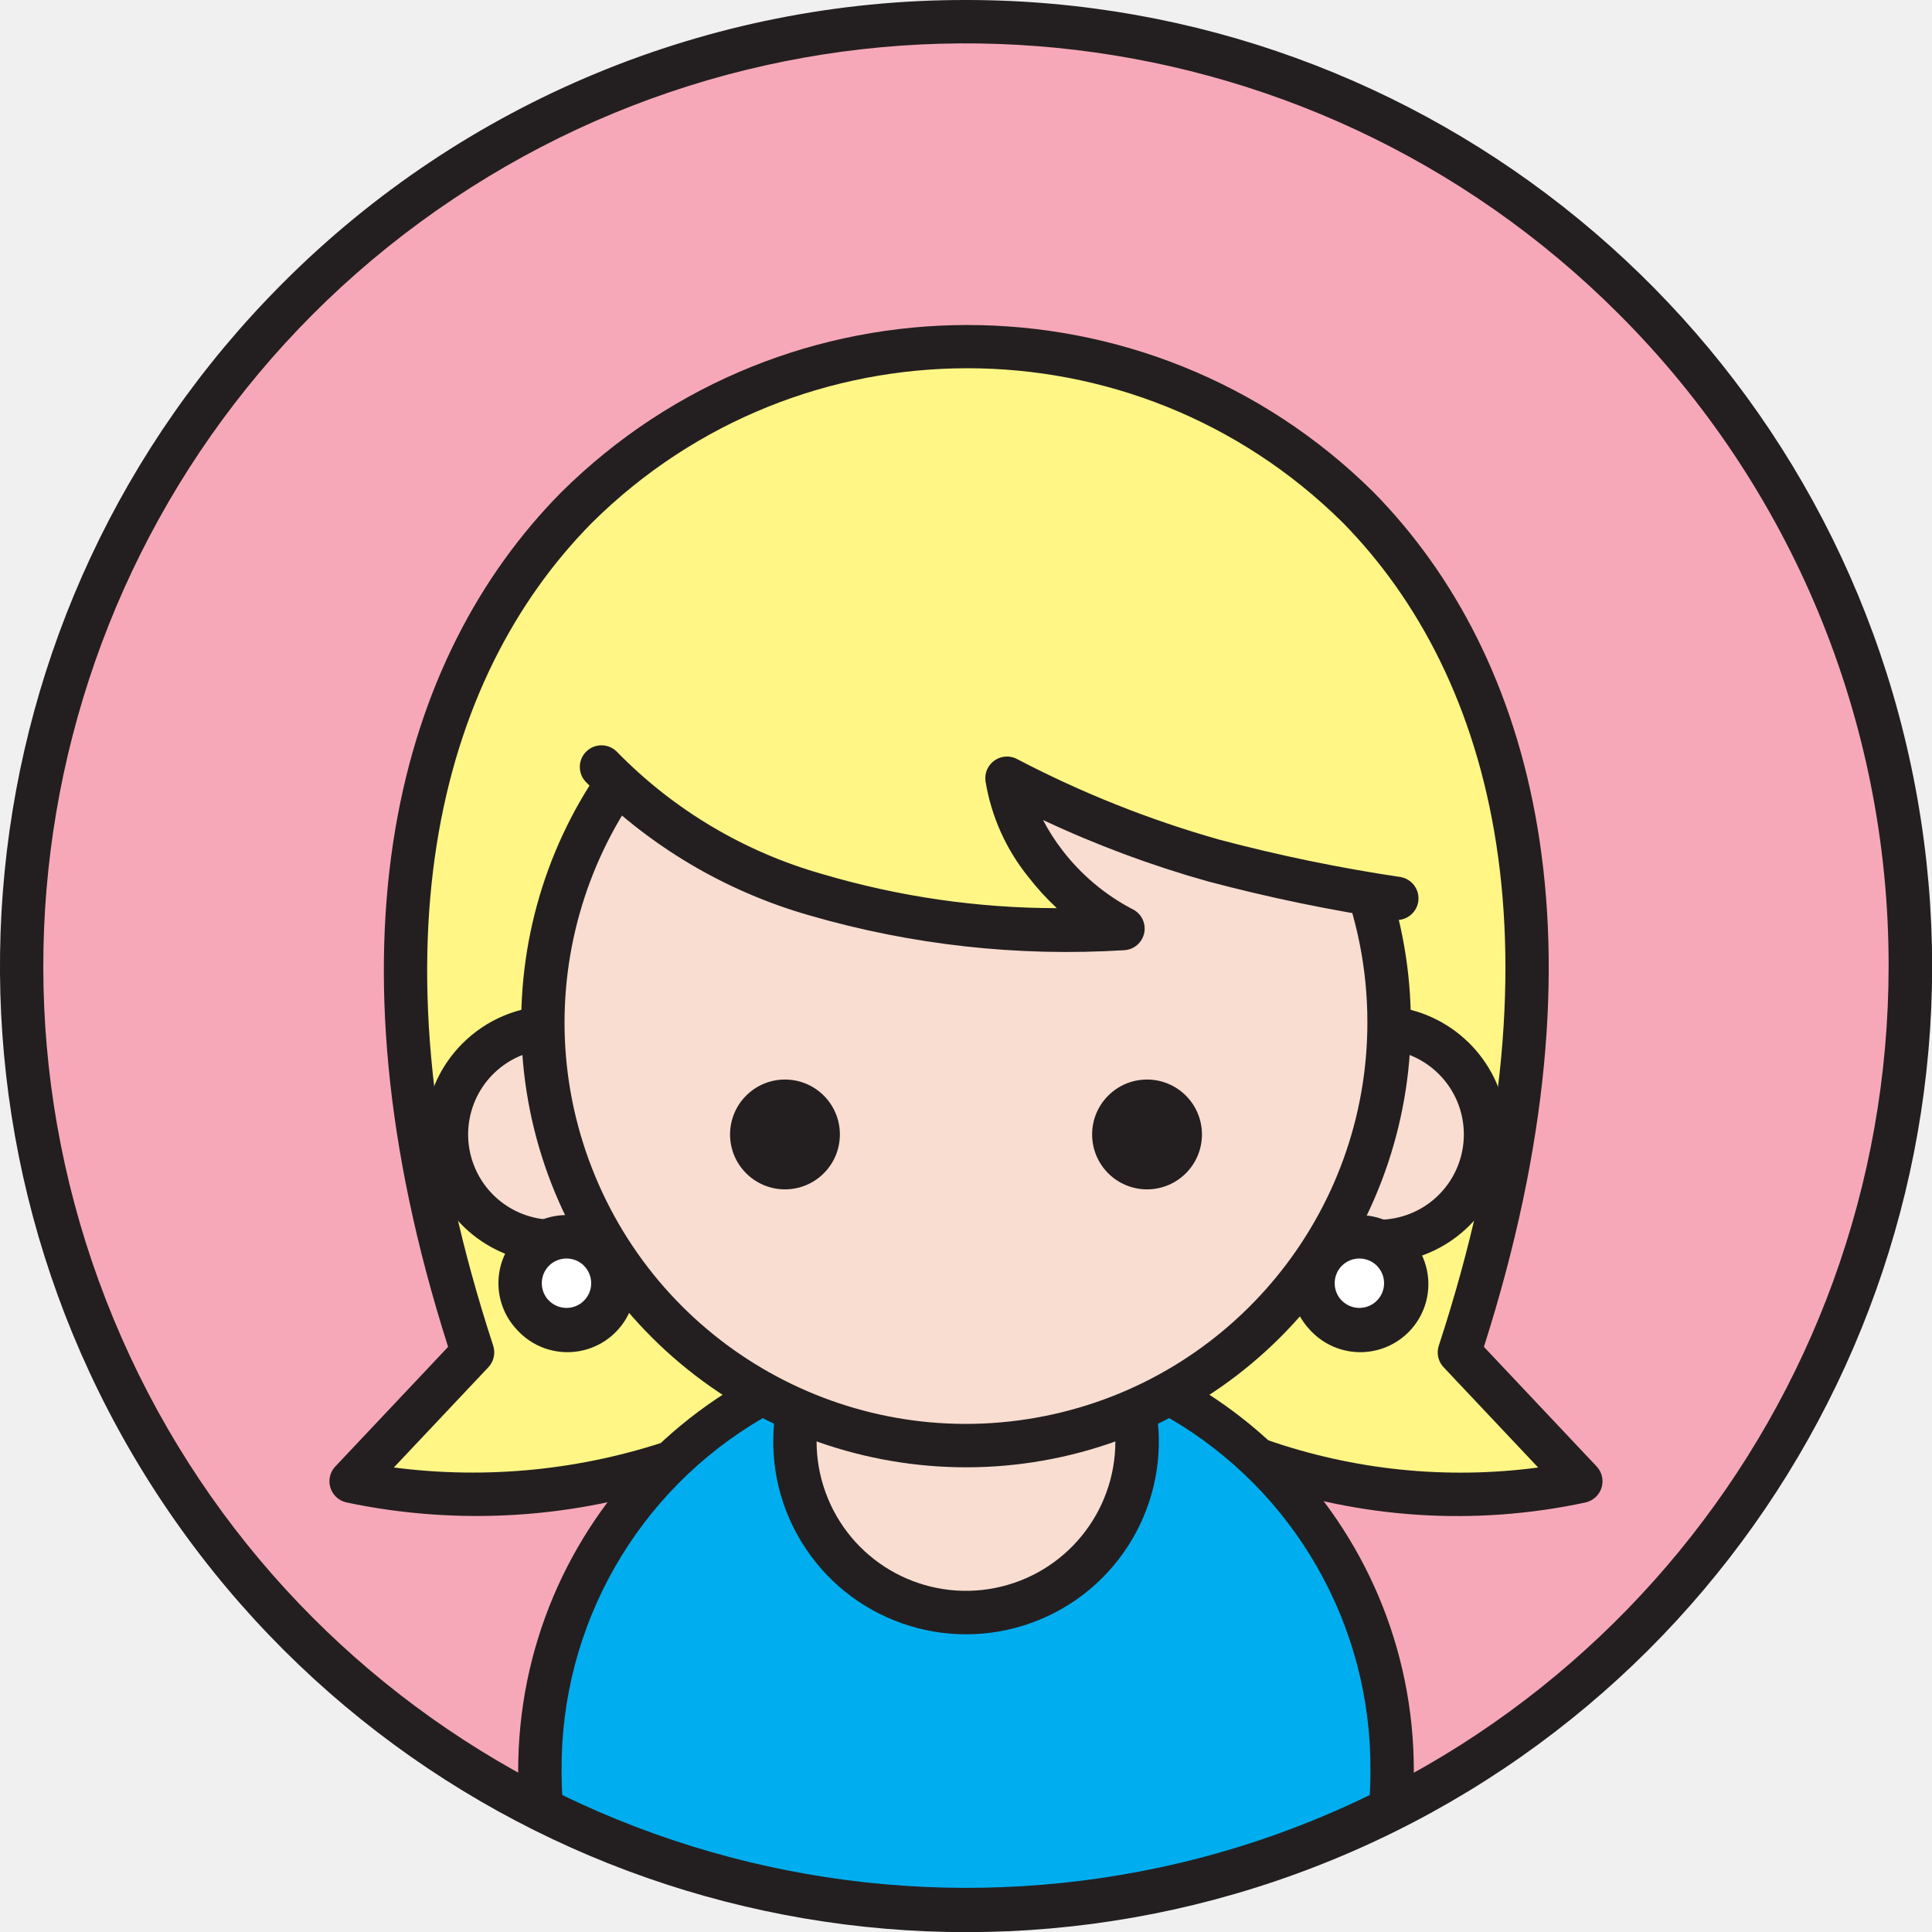
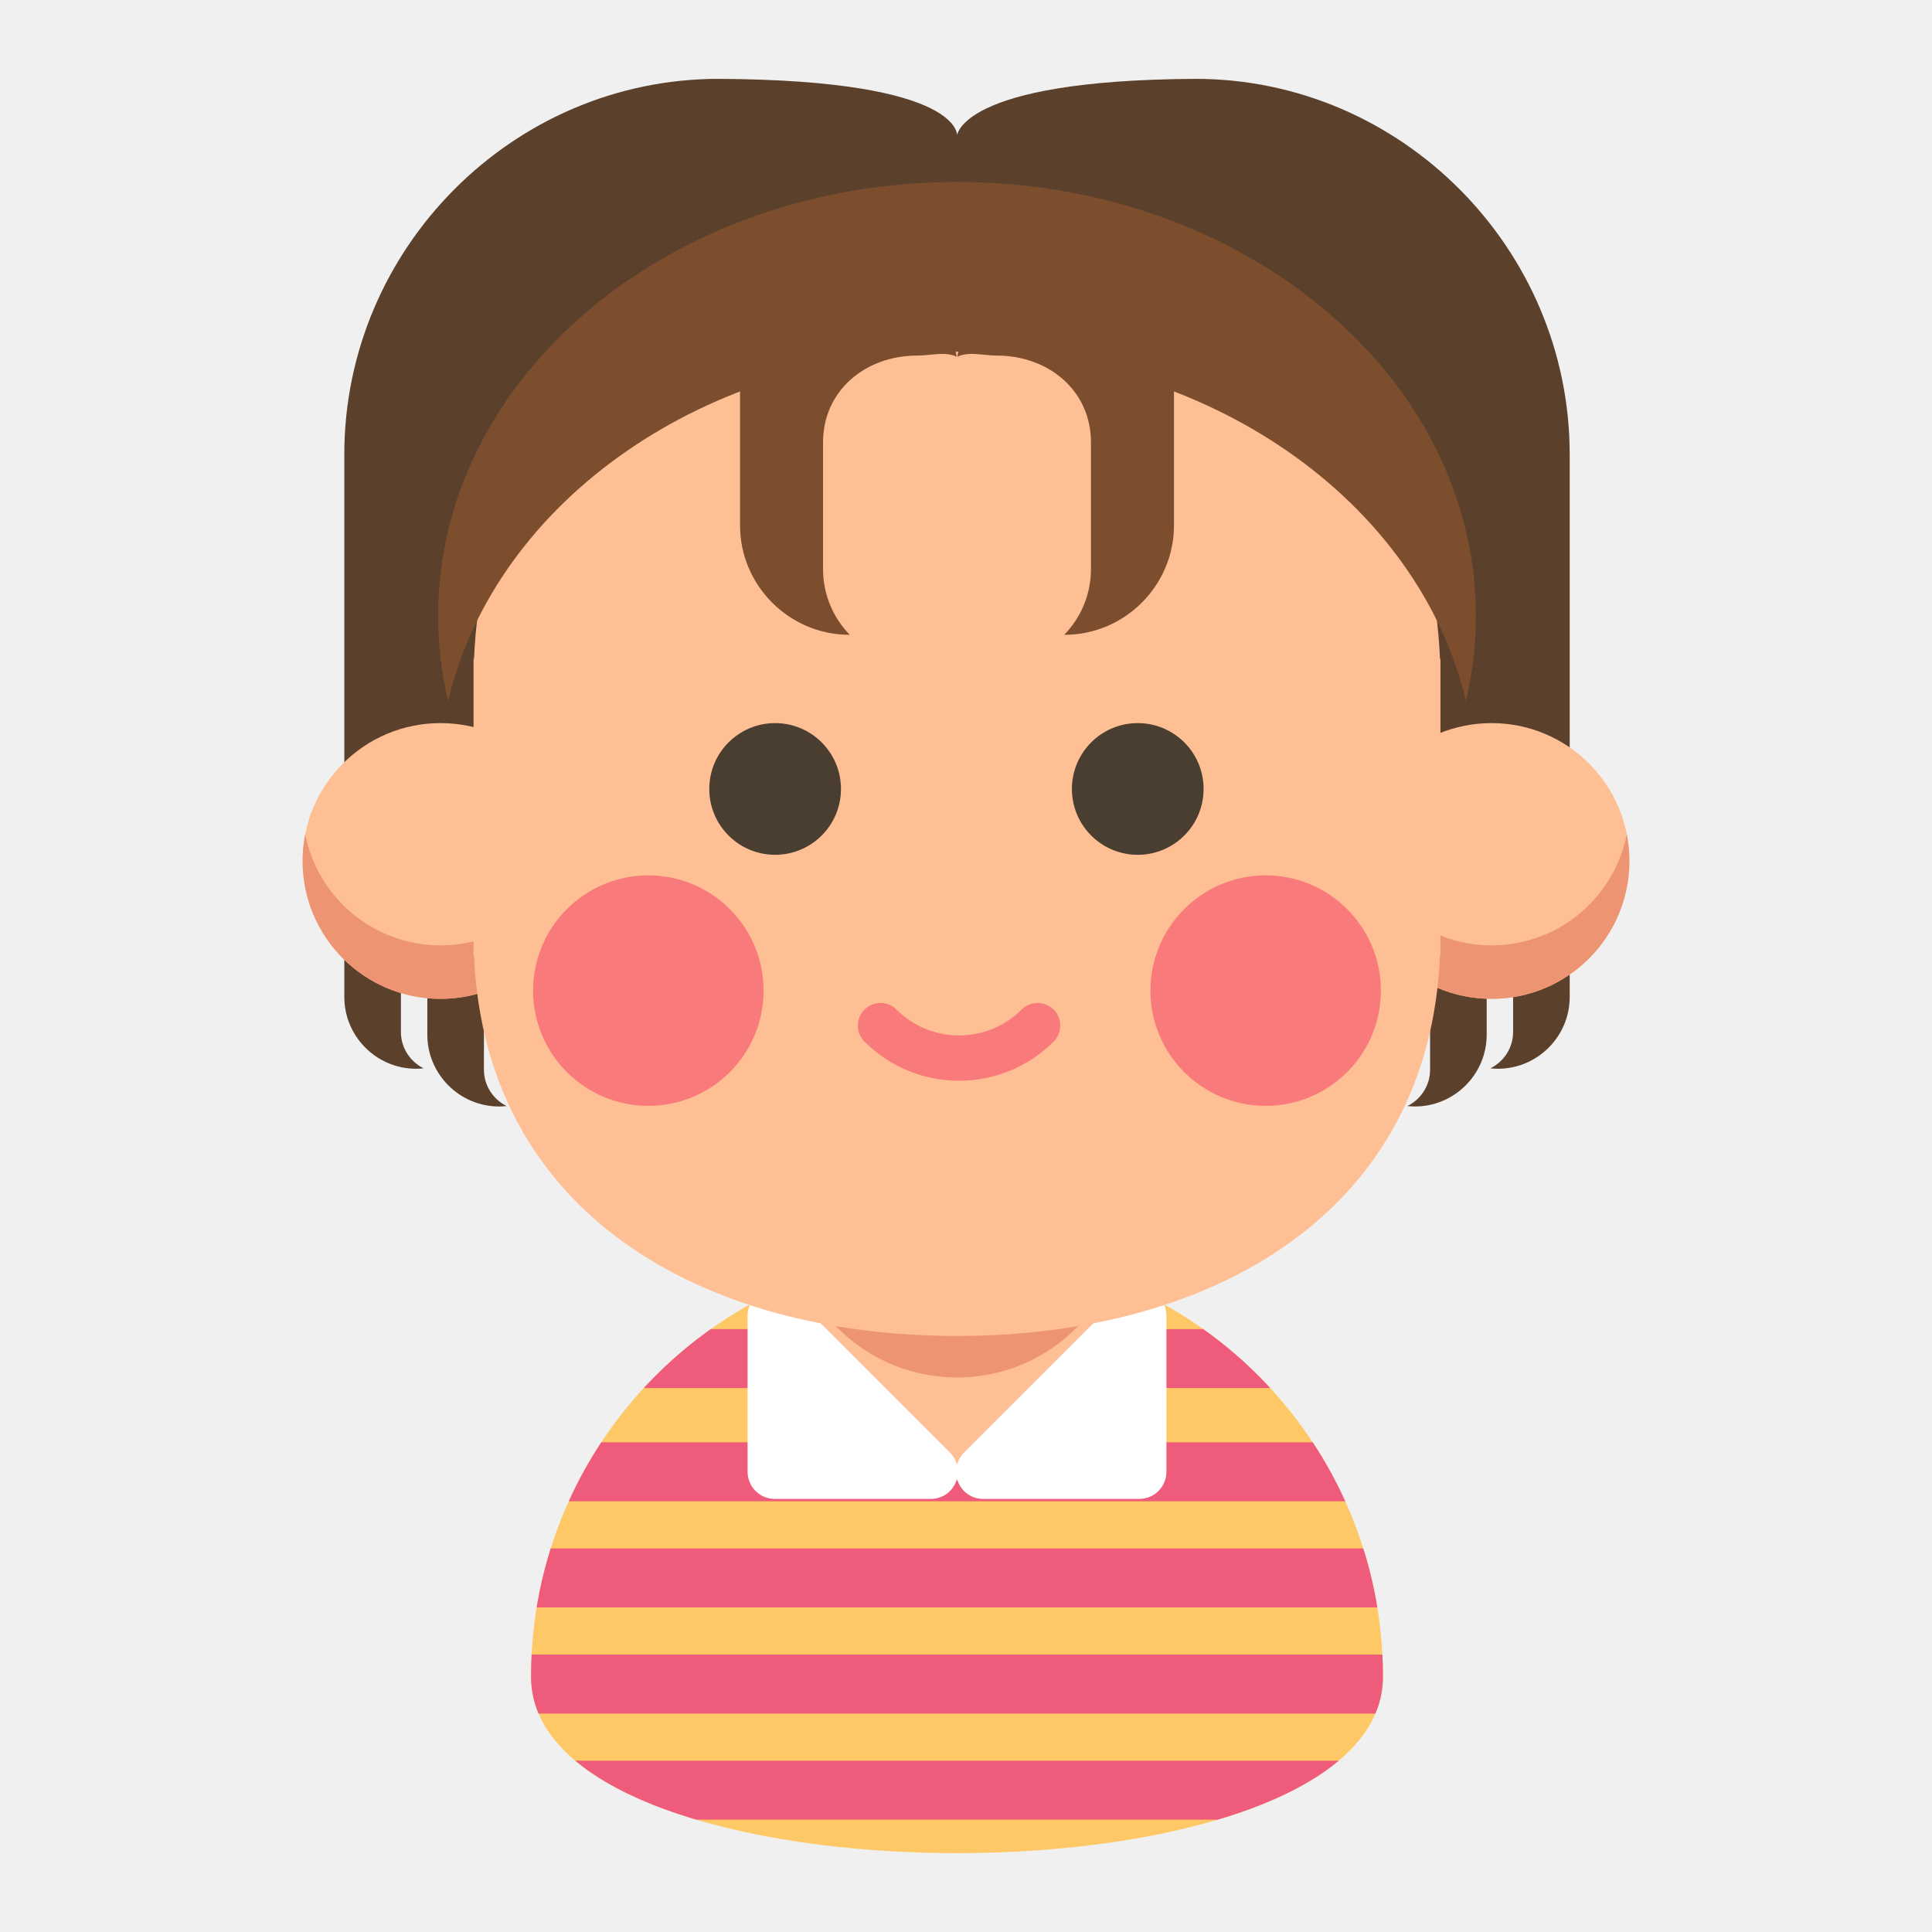
- <svg xmlns="http://www.w3.org/2000/svg" width="800px" height="800px" viewBox="0 0 89.048 89.048">
-   <defs>
-     <style>.a{fill:#f7a8b8;}.b{fill:#231f20;}.b,.c,.d,.f,.g{fill-rule:evenodd;}.c{fill:#fff685;}.d{fill:#00aeef;}.e,.f{fill:#f9ddd1;}.g{fill:#ffffff;}</style>
-   </defs>
-   <circle class="a" cx="44.524" cy="44.524" r="43.524" />
-   <path class="b" d="M44.524,0a44.525,44.525,0,1,1-31.483,13.041A44.386,44.386,0,0,1,44.524,0Zm30.069,14.455A42.524,42.524,0,1,0,87.048,44.524,42.392,42.392,0,0,0,74.593,14.455Z" />
-   <path class="c" d="M44.777,61.062C36.61,65.667,26.388,70.691,16.183,68.274l5.601-5.94C1.598.67,87.546.379,67.264,62.334l5.601,5.94C62.66,70.691,52.943,65.667,44.777,61.062Z" />
-   <path class="b" d="M44.776,62.203a71.69,71.69,0,0,1-13.235,6.051,29.106,29.106,0,0,1-15.588.992,1,1,0,0,1-.45-1.705l5.151-5.463c-5.946-18.647-2.291-31.798,5.21-39.384a26.587,26.587,0,0,1,37.43-.023c7.456,7.574,11.062,20.717,5.101,39.407L73.591,67.59a.998.998,0,0,1-.497,1.655l.001.002a28.115,28.115,0,0,1-15.344-.996,72.715,72.715,0,0,1-12.975-6.047ZM30.948,66.348a71.476,71.476,0,0,0,13.341-6.153.995.995,0,0,1,.977,0A73.007,73.007,0,0,0,58.361,66.352a27.091,27.091,0,0,0,12.534,1.287L66.564,63.046a.999.999,0,0,1-.249-1.02C72.259,43.867,68.927,31.237,61.872,24.07a24.588,24.588,0,0,0-34.586.023c-7.101,7.182-10.482,19.82-4.553,37.932l-.001,0a.997.997,0,0,1-.222.992l-4.357,4.621A28.262,28.262,0,0,0,30.948,66.348Z" />
-   <path class="d" d="M64.085,83.377a43.573,43.573,0,0,1-39.122,0c-.052-.581-.08-1.168-.08-1.762a19.641,19.641,0,0,1,39.281,0C64.165,82.209,64.137,82.796,64.085,83.377Z" />
-   <path class="b" d="M64.534,84.268a44.468,44.468,0,0,1-40.021,0,.997.997,0,0,1-.548-.866c-.026-.299-.046-.586-.058-.858-.016-.35-.024-.662-.024-.929a20.641,20.641,0,0,1,41.282,0c0,.267-.009.579-.024.929-.013.29-.035.598-.063.919a.995.995,0,0,1-.544.803l.001.002ZM54.36,85.87a42.225,42.225,0,0,0,8.774-3.135l.015-.277c.01-.236.016-.516.016-.843a18.641,18.641,0,1,0-37.281,0c0,.327.006.607.017.843l.014.277A42.685,42.685,0,0,0,54.36,85.87Z" />
-   <circle class="e" cx="44.524" cy="66.439" r="7.885" transform="translate(-28.189 99.7458) rotate(-80.7825)" />
-   <path class="b" d="M44.524,57.554a8.886,8.886,0,1,1-6.282,2.603,8.856,8.856,0,0,1,6.282-2.603Zm4.868,4.016a6.885,6.885,0,1,0,2.016,4.868A6.863,6.863,0,0,0,49.392,61.571Z" />
-   <path class="f" d="M63.539,47.357a4.931,4.931,0,1,1-4.931,4.931A4.931,4.931,0,0,1,63.539,47.357Z" />
-   <path class="b" d="M63.539,46.357a5.931,5.931,0,1,1-4.194,1.737,5.913,5.913,0,0,1,4.194-1.737Zm2.78,3.151a3.932,3.932,0,1,0,1.151,2.78A3.92,3.92,0,0,0,66.319,49.508Z" />
-   <path class="f" d="M25.51,47.357a4.931,4.931,0,1,1-4.931,4.931A4.931,4.931,0,0,1,25.51,47.357Z" />
-   <path class="b" d="M25.51,46.357a5.932,5.932,0,1,1-4.194,1.737A5.913,5.913,0,0,1,25.51,46.357Zm2.78,3.151a3.932,3.932,0,1,0,1.151,2.78A3.92,3.92,0,0,0,28.29,49.508Z" />
-   <circle class="e" cx="44.524" cy="47.126" r="19.5" />
-   <path class="b" d="M44.524,26.626A20.501,20.501,0,1,1,30.029,32.63a20.437,20.437,0,0,1,14.496-6.005Zm13.082,7.419A18.501,18.501,0,1,0,63.024,47.126,18.443,18.443,0,0,0,57.606,34.044Z" />
-   <path class="c" d="M32.548,25.762,25.843,32.921l2.536,2.991c5.473,4.862,13.56,6.86,23.383,6.888a9.998,9.998,0,0,1-5.35-6.931c7.159,3.68,11.873,4.496,17.594,5.444l3.108.386L57.38,25.762l-11.963-4.35Z" />
-   <path class="b" d="M36.18,49.757a2.531,2.531,0,1,1-2.531,2.531A2.531,2.531,0,0,1,36.18,49.757Z" />
-   <path class="b" d="M52.868,49.757a2.531,2.531,0,1,1-2.531,2.531A2.531,2.531,0,0,1,52.868,49.757Z" />
-   <path class="b" d="M26.992,36.03a.998.998,0,1,1,1.461-1.36,21.369,21.369,0,0,0,9.466,5.621,38.173,38.173,0,0,0,10.792,1.567,11.944,11.944,0,0,1-1.318-1.445,9.423,9.423,0,0,1-1.973-4.428.999.999,0,0,1,1.493-.981,48.71,48.71,0,0,0,9.289,3.697,76.557,76.557,0,0,0,8.34,1.721.997.997,0,0,1-.32,1.969A78.269,78.269,0,0,1,55.67,40.623a48.942,48.942,0,0,1-7.595-2.828,9.158,9.158,0,0,0,.896,1.4,9.79,9.79,0,0,0,3.2,2.696.997.997,0,0,1-.362,1.905A42.494,42.494,0,0,1,37.333,42.198,23.345,23.345,0,0,1,26.992,36.03Z" />
-   <path class="g" d="M26.111,57.006a2.138,2.138,0,1,1-2.138,2.138A2.138,2.138,0,0,1,26.111,57.006Z" />
-   <path class="b" d="M26.111,56.006a3.129,3.129,0,0,1,2.217.921l.002-.002a3.138,3.138,0,1,1-4.437,4.437c-.022-.021-.042-.044-.061-.067a3.127,3.127,0,0,1,.061-4.367l.002-.002.002-.002.002-.002a3.126,3.126,0,0,1,2.213-.918Zm.805,2.33a1.147,1.147,0,0,0-1.61,0l-.004.004a1.147,1.147,0,0,0-.034,1.574l.038.036a1.138,1.138,0,1,0,1.61-1.609l.002-.002Z" />
-   <path class="g" d="M62.655,57.006a2.138,2.138,0,1,1-2.138,2.138A2.139,2.139,0,0,1,62.655,57.006Z" />
-   <path class="b" d="M62.655,56.006a3.129,3.129,0,0,1,2.217.921l.002-.002a3.138,3.138,0,1,1-4.437,4.437c-.021-.021-.042-.044-.061-.067a3.127,3.127,0,0,1,.061-4.367l.002-.002.002-.002.002-.002a3.126,3.126,0,0,1,2.213-.918Zm.805,2.33a1.147,1.147,0,0,0-1.609,0l-.004.004a1.147,1.147,0,0,0-.034,1.574l.038.036A1.138,1.138,0,0,0,63.46,58.339l.002-.002Z" />
+ <svg xmlns="http://www.w3.org/2000/svg" xmlns:xlink="http://www.w3.org/1999/xlink" width="800px" height="800px" viewBox="0 0 512 512" enable-background="new 0 0 512 512" id="Father" version="1.1" xml:space="preserve">
+   <path d="M316.801,20.896L316.801,20.896c-63.012,0.333-63.356,15.333-63.184,15.333s2.172-15-63.185-15.333l0,0  c-54.552,0-99.185,44.967-99.185,99.518c0,0,0,115.909,0,121.815v22c0,10.449,8.55,19,19,19c0.683,0,1.355-0.041,2.019-0.111  c-3.553-1.754-6.019-5.41-6.019-9.622v-14.533c0-3.652,1.854-6.882,4.663-8.82c0.759,1.017,1.54,2.016,2.337,3.002v21.084  c0,10.449,8.55,19,19,19c0.683,0,1.355-0.041,2.019-0.111c-3.553-1.754-6.019-5.41-6.019-9.622v-15.335  c17.042,13.785,38.691,22.068,62.185,22.068l0,0c42.27,0,84.1,0,126.369,0l0,0c23.494,0,45.143-8.283,62.186-22.068v15.335  c0,4.212-2.467,7.868-6.02,9.622c0.664,0.07,1.336,0.111,2.02,0.111c10.449,0,19-8.551,19-19v-21.084  c0.795-0.987,1.578-1.986,2.336-3.002c2.809,1.938,4.664,5.168,4.664,8.82v14.533c0,4.212-2.467,7.868-6.02,9.622  c0.664,0.07,1.336,0.111,2.02,0.111c10.449,0,19-8.551,19-19v-22c0-5.906,0-121.815,0-121.815  C415.986,65.862,371.352,20.896,316.801,20.896z" fill="#5B412C" />
+   <g>
+     <defs>
+       <path d="M366.498,444.347c0,62.344-225.764,62.344-225.764,0c0-62.342,50.539-112.881,112.882-112.881    C315.959,331.466,366.498,382.005,366.498,444.347z" id="SVGID_1_" />
+     </defs>
+     <use fill="#FFC866" overflow="visible" xlink:href="#SVGID_1_" />
+     <clipPath id="SVGID_2_">
+       <use overflow="visible" xlink:href="#SVGID_1_" />
+     </clipPath>
+     <rect clip-path="url(#SVGID_2_)" fill="#EF5B7B" height="15.625" width="231.001" x="138.179" y="382.229" />
+     <rect clip-path="url(#SVGID_2_)" fill="#EF5B7B" height="15.625" width="231.001" x="138.179" y="352.229" />
+     <rect clip-path="url(#SVGID_2_)" fill="#EF5B7B" height="15.625" width="231.001" x="138.179" y="410.354" />
+     <rect clip-path="url(#SVGID_2_)" fill="#EF5B7B" height="15.625" width="231.001" x="138.179" y="438.479" />
+     <rect clip-path="url(#SVGID_2_)" fill="#EF5B7B" height="15.625" width="231.001" x="138.179" y="466.604" />
+   </g>
+   <circle cx="253.616" cy="347.593" fill="#FFBF94" r="44.716" />
+   <path d="M253.617,302.876c-19.942,0-36.827,13.057-42.593,31.084c5.767,18.027,22.651,31.084,42.593,31.084  c19.94,0,36.827-13.057,42.592-31.084C290.443,315.933,273.557,302.876,253.617,302.876z" fill="#ED9572" />
+   <path d="M296.83,343.599l-41.344,41.344c-0.029,0.029-0.051,0.063-0.08,0.094l0,0  c-0.917,0.946-1.492,2.027-1.789,3.146c-0.297-1.119-0.873-2.2-1.791-3.146l0,0c-0.029-0.031-0.05-0.064-0.08-0.094l-41.344-41.344  c-4.534-4.533-12.286-1.322-12.286,5.09v31.344v10c0,3.975,3.222,7.197,7.197,7.197h41.344c3.589,0,6.172-2.43,6.959-5.364  c0.786,2.935,3.37,5.364,6.959,5.364h41.344c3.975,0,7.197-3.223,7.197-7.197v-10v-31.344  C309.117,342.276,301.363,339.065,296.83,343.599z" fill="#FFFFFF" />
+   <circle cx="116.731" cy="228.167" fill="#FFBF94" r="36.537" />
+   <path d="M116.731,250.526c-17.753,0-32.543-12.662-35.844-29.447c-0.451,2.293-0.693,4.663-0.693,7.089  c0,20.178,16.358,36.537,36.537,36.537s36.536-16.358,36.536-36.537c0-2.426-0.242-4.795-0.693-7.089  C149.273,237.864,134.483,250.526,116.731,250.526z" fill="#ED9572" />
+   <circle cx="395.27" cy="228.167" fill="#FFBF94" r="36.537" />
+   <path d="M395.27,250.526c-17.752,0-32.541-12.662-35.844-29.447c-0.451,2.293-0.693,4.663-0.693,7.089  c0,20.178,16.359,36.537,36.537,36.537c20.18,0,36.537-16.358,36.537-36.537c0-2.426-0.242-4.795-0.693-7.089  C427.813,237.864,413.021,250.526,395.27,250.526z" fill="#ED9572" />
+   <path d="M381.613,174.635C378.756,106.41,325.84,51.97,253.646,51.939l0,0c-0.01,0-0.02,0-0.029,0  c-0.012,0-0.021,0-0.031,0l0,0c-72.194,0.031-125.109,54.471-127.966,122.696h-0.123v78.526h0.123  c2.857,68.224,60.131,100.865,127.966,100.884l0,0c0.01,0,0.02,0,0.031,0c0.01,0,0.02,0,0.029,0l0,0  c67.836-0.02,125.11-32.66,127.967-100.884h0.123v-78.526H381.613z" fill="#FFBF94" />
+   <path d="M253.617,93.229c66.731,0,122.352,39.761,134.862,92.5c1.725-7.276,2.639-14.799,2.639-22.5  c0-63.513-61.563-115-137.5-115c-75.94,0-137.5,51.487-137.5,115c0,7.701,0.912,15.224,2.639,22.5  C131.264,132.99,186.885,93.229,253.617,93.229z" fill="#7C4E2E" />
+   <path d="M218.116,150.85v-33.621c0-13.75,11.25-23,25-23c3.719,0,7.251-1.171,10.43,0.302  c-2.667-13.245-14.43-23.302-28.43-23.302c-15.95,0-29,13.05-29,29v39c0,15.95,13.05,29,29,29c0.025,0,0.052-0.002,0.077-0.002  C220.821,163.72,218.116,157.587,218.116,150.85z" fill="#7C4E2E" />
+   <path d="M289.117,150.85v-33.621c0-13.75-11.25-23-25-23c-3.719,0-7.252-1.171-10.432,0.302  c2.666-13.245,14.43-23.302,28.432-23.302c15.949,0,29,13.05,29,29v39c0,15.95-13.051,29-29,29c-0.027,0-0.053-0.002-0.078-0.002  C286.412,163.72,289.117,157.587,289.117,150.85z" fill="#7C4E2E" />
+   <circle cx="171.818" cy="262.522" fill="#F97A7A" r="30.538" />
+   <circle cx="335.415" cy="262.522" fill="#F97A7A" r="30.538" />
+   <circle cx="205.415" cy="209.081" fill="#493E2F" r="17.45" />
+   <circle cx="301.515" cy="209.081" fill="#493E2F" r="17.45" />
+   <path d="M254.162,286.401c-9.078,0-18.155-3.455-25.066-10.365c-2.343-2.344-2.343-6.143,0-8.486  c2.343-2.342,6.144-2.342,8.485,0c9.144,9.145,24.019,9.143,33.161,0c2.342-2.342,6.143-2.342,8.484,0  c2.344,2.344,2.344,6.143,0,8.486C272.316,282.946,263.24,286.401,254.162,286.401z" fill="#F97A7A" />
</svg>
